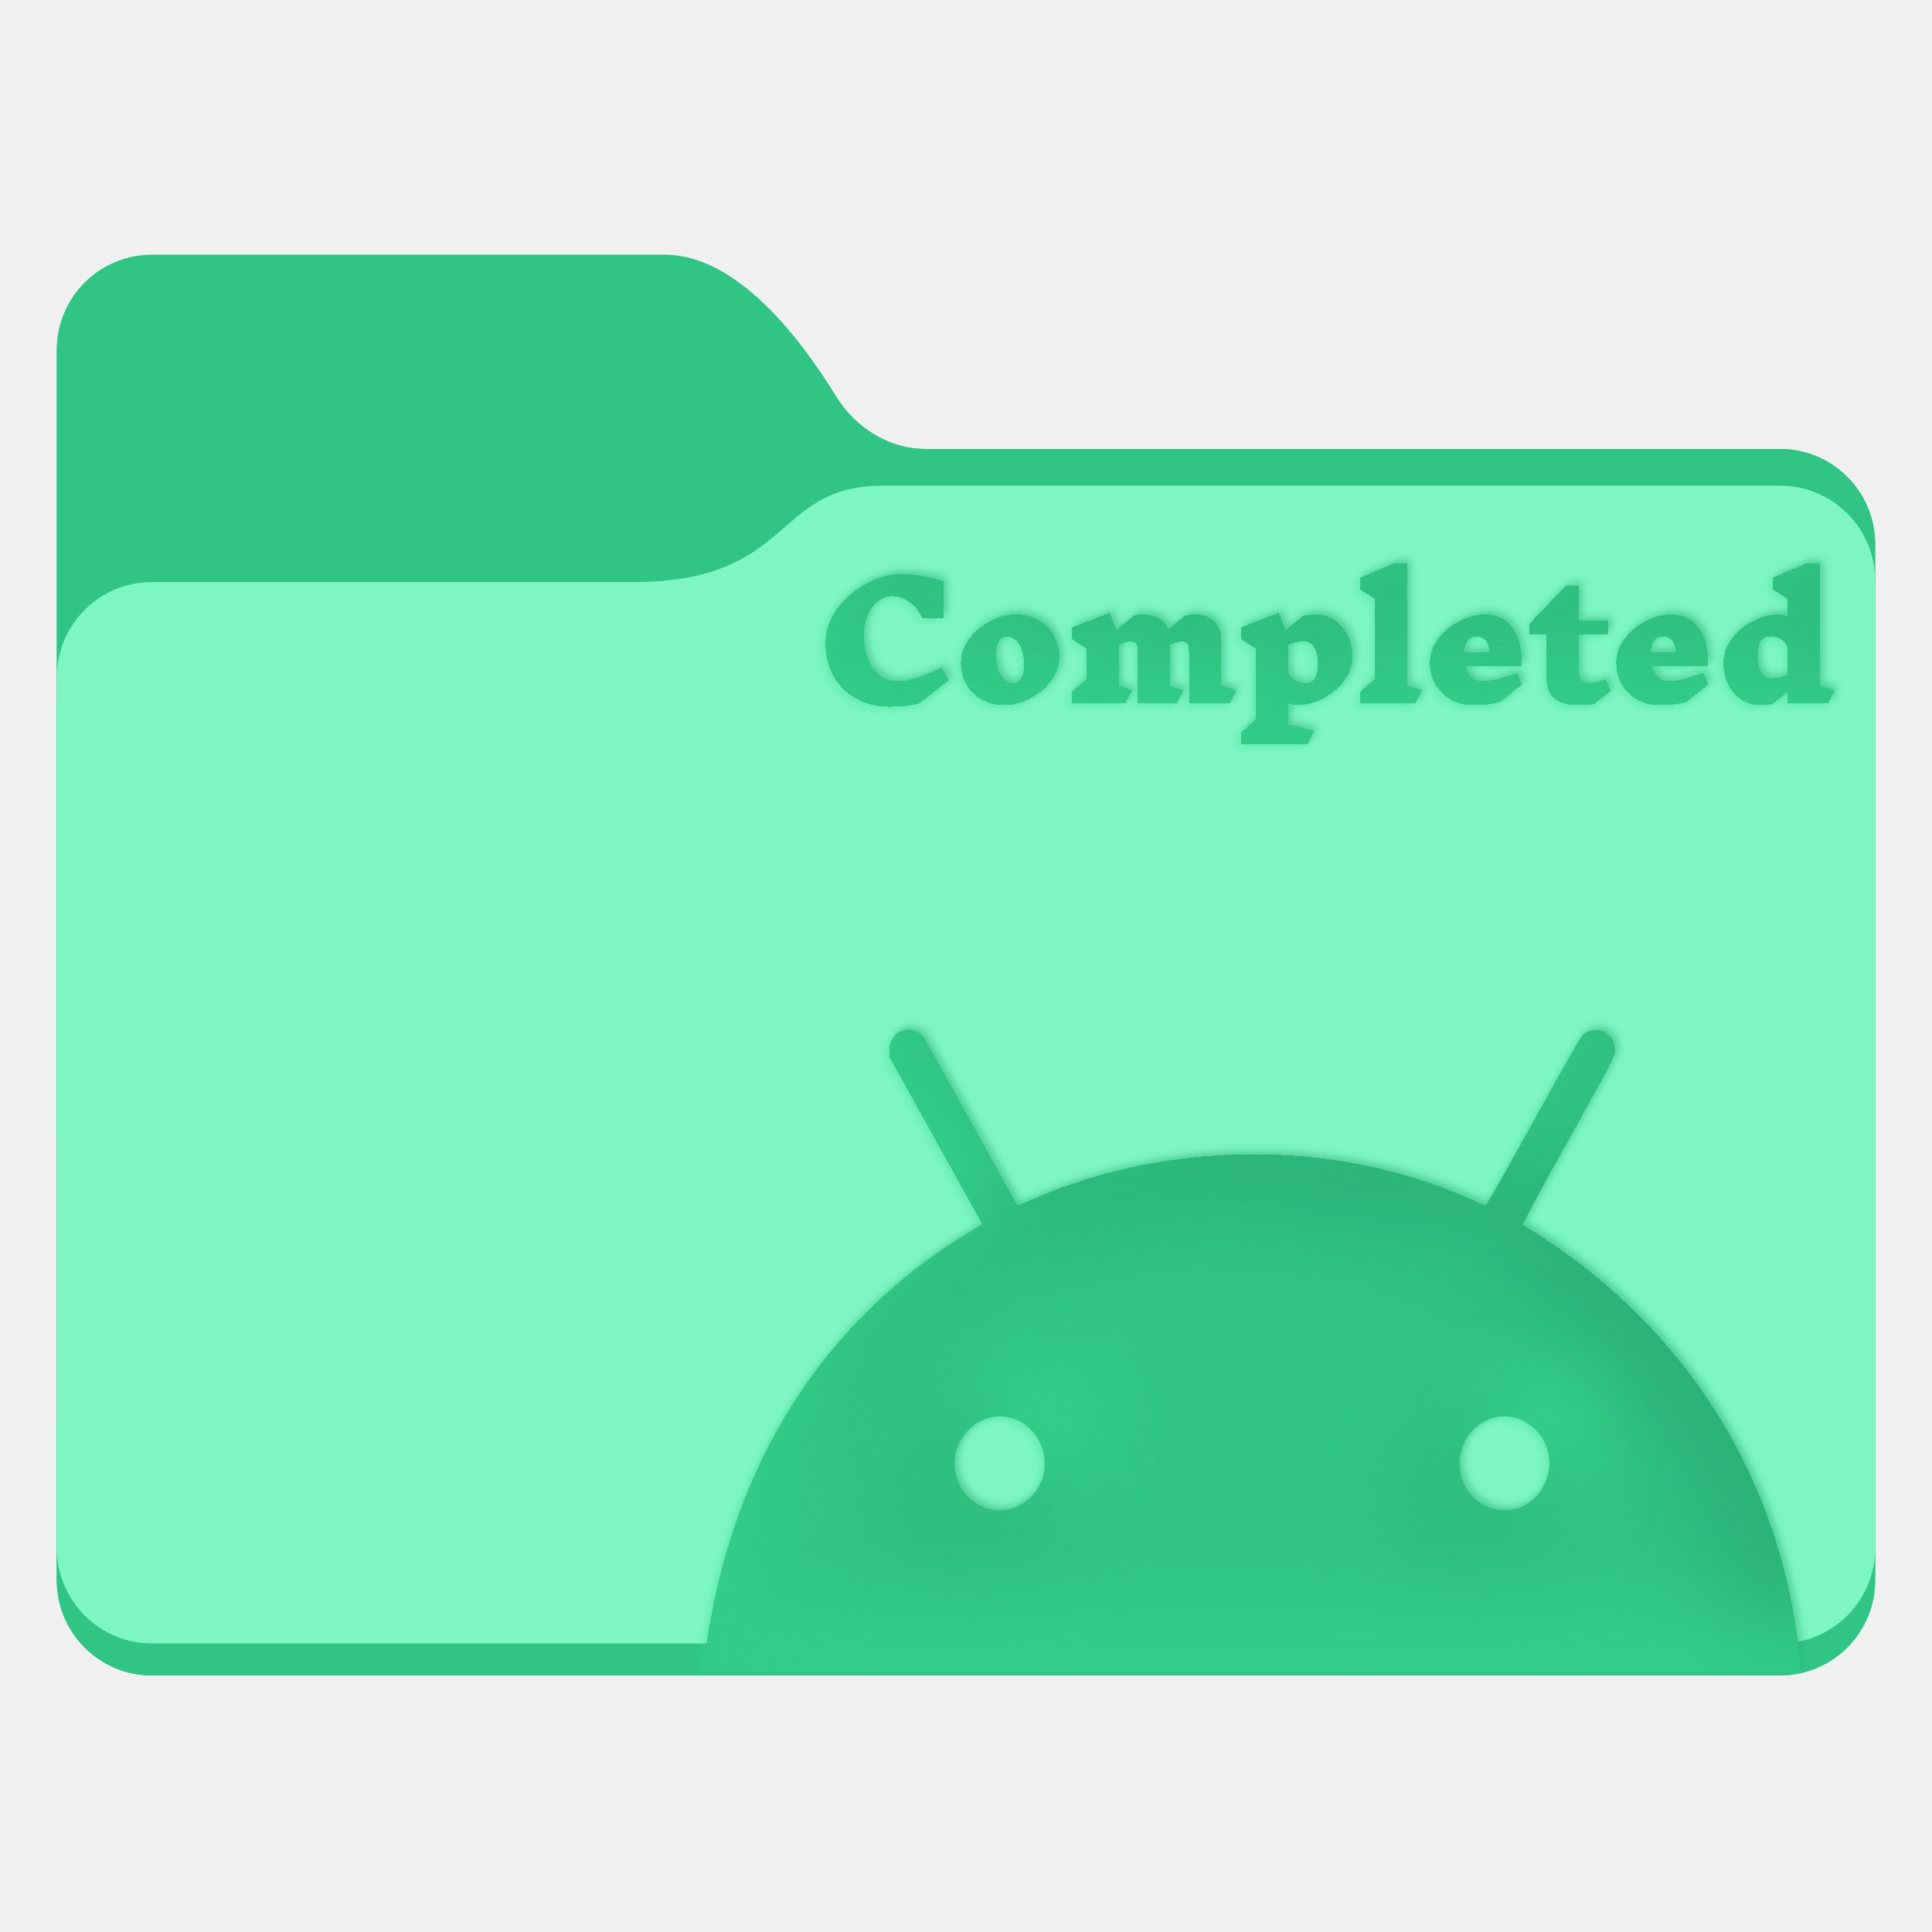
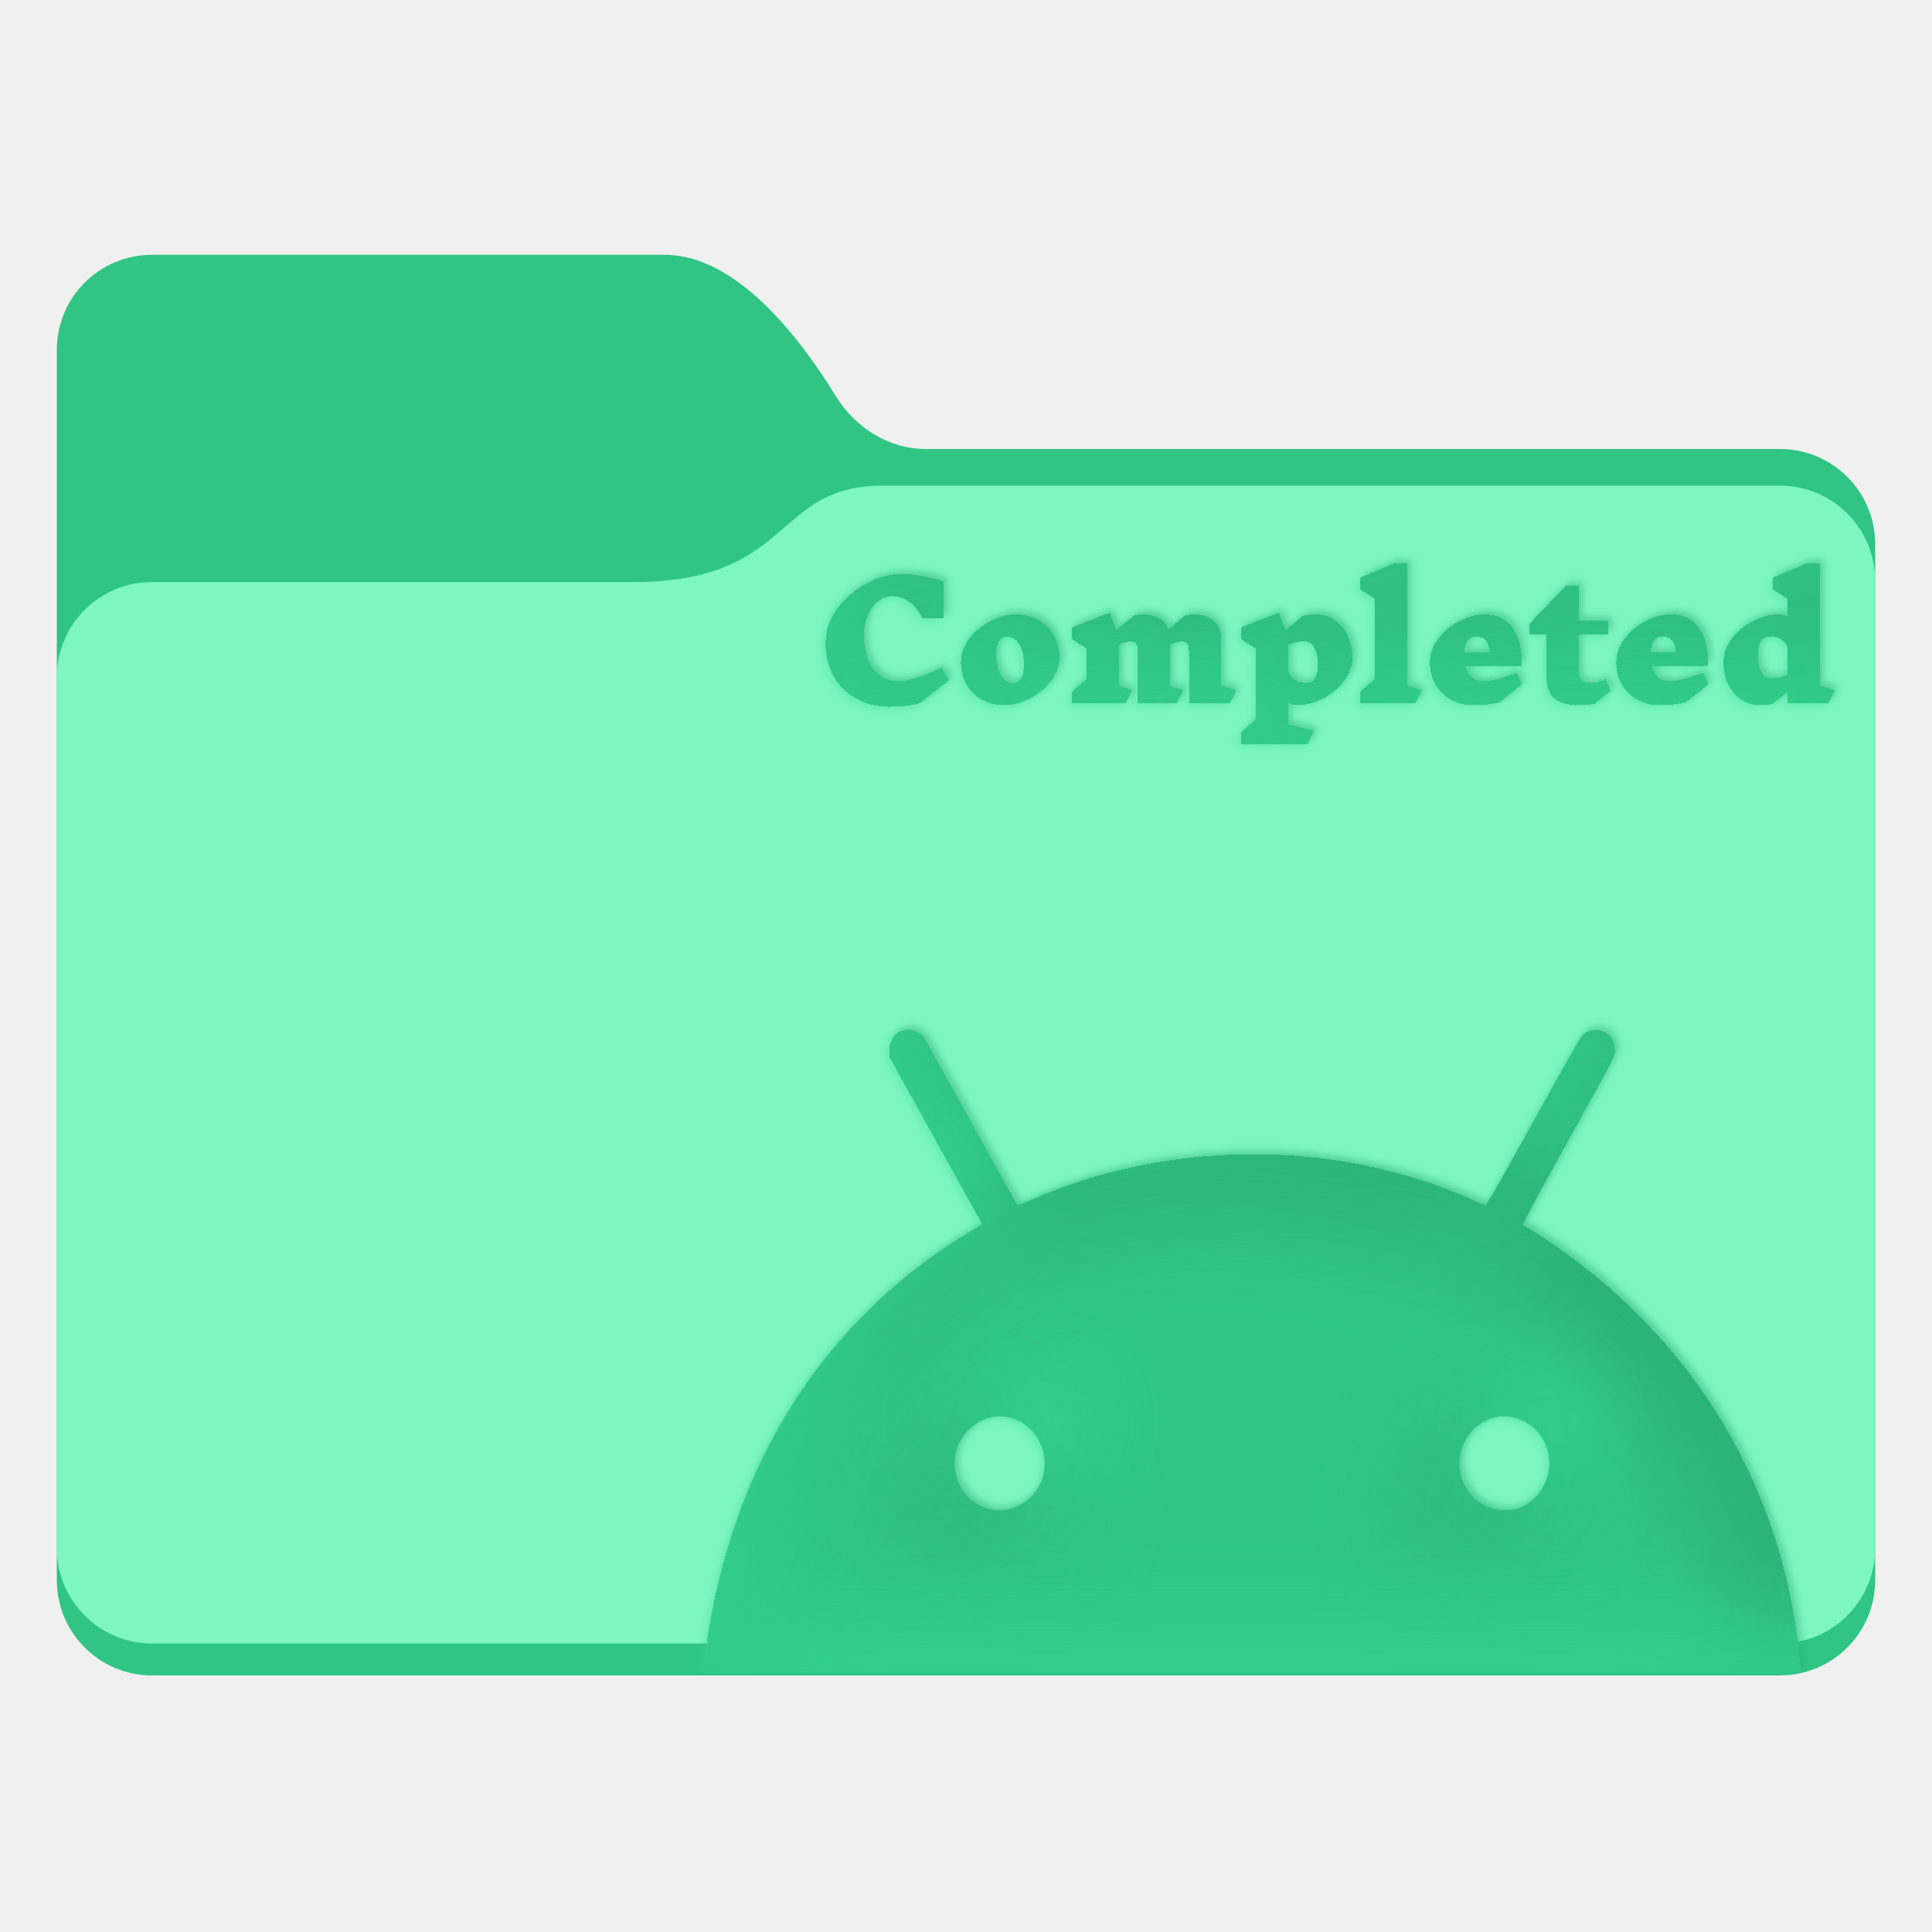
<svg xmlns="http://www.w3.org/2000/svg" width="544" height="544" viewBox="0 0 544 544" fill="none">
-   <path d="M16 98.56V444.948C16 459.752 28.002 471.754 42.806 471.754H501.194C515.998 471.754 528 459.752 528 444.948V153.227C528 138.422 515.998 126.421 501.194 126.421H260.603C250.182 126.421 240.743 120.338 235.291 111.456C225.357 95.271 207.444 71.754 187.225 71.754H42.764C27.96 71.754 16 83.755 16 98.56Z" fill="#30C584" />
-   <path d="M528 172.561V444.948C528 459.752 515.998 471.754 501.194 471.754H42.806C28.002 471.754 16 459.752 16 444.948V199.699C16 184.895 27.962 172.893 42.767 172.893H178.178C223.749 172.893 217.382 145.752 248.544 145.754C333.567 145.758 449.546 145.756 501.239 145.755C516.044 145.754 528 157.756 528 172.561Z" fill="url(#paint0_linear_1220_7972)" />
  <path d="M16 98.56V444.948C16 459.752 28.002 471.754 42.806 471.754H501.194C515.998 471.754 528 459.752 528 444.948V153.227C528 138.422 515.998 126.421 501.194 126.421H260.603C250.182 126.421 240.743 120.338 235.291 111.456C225.357 95.271 207.444 71.754 187.225 71.754H42.764C27.96 71.754 16 83.755 16 98.56Z" fill="#30C584" />
  <path d="M528 163.561V435.948C528 450.752 515.998 462.754 501.194 462.754H42.806C28.002 462.754 16 450.752 16 435.948V190.699C16 175.895 27.962 163.893 42.767 163.893H178.178C223.749 163.893 217.382 136.752 248.544 136.754C333.567 136.758 449.546 136.756 501.239 136.755C516.044 136.754 528 148.756 528 163.561Z" fill="#7DF6C2" />
  <g clip-path="url(#clip0_1220_7972)">
    <g filter="url(#filter0_ddiiii_1220_7972)">
      <path d="M253.726 161.73C255.586 161.73 257.746 161.955 260.206 162.405C262.666 162.855 264.466 163.335 265.606 163.845V173.925H259.846C258.736 171.795 257.431 170.235 255.931 169.245C254.461 168.255 252.856 167.76 251.116 167.76C249.646 167.76 248.296 168.255 247.066 169.245C245.866 170.205 244.906 171.54 244.186 173.25C243.496 174.96 243.151 176.865 243.151 178.965C243.151 181.335 243.511 183.51 244.231 185.49C244.951 187.44 246.046 189 247.516 190.17C248.986 191.34 250.801 191.925 252.961 191.925C255.811 191.925 259.831 190.665 265.021 188.145L267.091 191.475L258.811 197.91C257.371 198.33 255.991 198.6 254.671 198.72C253.381 198.84 251.971 198.9 250.441 198.9C246.931 198.9 243.826 198.135 241.126 196.605C238.426 195.075 236.326 192.975 234.826 190.305C233.326 187.605 232.576 184.545 232.576 181.125C232.576 177.615 233.686 174.375 235.906 171.405C238.156 168.405 240.931 166.05 244.231 164.34C247.561 162.6 250.726 161.73 253.726 161.73ZM286.022 173.115C288.362 173.115 290.447 173.64 292.277 174.69C294.137 175.71 295.577 177.135 296.597 178.965C297.647 180.765 298.172 182.775 298.172 184.995C298.172 187.395 297.377 189.63 295.787 191.7C294.197 193.77 292.202 195.42 289.802 196.65C287.402 197.85 285.077 198.45 282.827 198.45C280.487 198.45 278.387 197.94 276.527 196.92C274.697 195.87 273.257 194.445 272.207 192.645C271.187 190.815 270.677 188.79 270.677 186.57C270.677 184.17 271.472 181.935 273.062 179.865C274.652 177.795 276.647 176.16 279.047 174.96C281.447 173.73 283.772 173.115 286.022 173.115ZM283.412 179.145C282.452 179.145 281.702 179.595 281.162 180.495C280.652 181.365 280.397 182.67 280.397 184.41C280.397 186.75 280.832 188.67 281.702 190.17C282.602 191.67 283.847 192.42 285.437 192.42C286.397 192.42 287.132 191.97 287.642 191.07C288.182 190.17 288.452 188.85 288.452 187.11C288.452 184.77 288.002 182.865 287.102 181.395C286.232 179.895 285.002 179.145 283.412 179.145ZM346.139 198H334.889V183.195C334.889 182.205 334.739 181.515 334.439 181.125C334.139 180.735 333.599 180.54 332.819 180.54C331.679 180.54 330.554 180.84 329.444 181.44V193.23L333.044 194.4L331.244 198H320.444V183.195C320.444 182.205 320.294 181.515 319.994 181.125C319.694 180.735 319.154 180.54 318.374 180.54C317.234 180.54 316.109 180.84 314.999 181.44V193.23L318.599 194.4L316.799 198H301.994V194.805L305.999 191.295V182.52L301.994 179.91V176.715L312.389 172.71L314.279 177.57L319.364 173.475C320.024 173.235 320.849 173.115 321.839 173.115C323.609 173.115 325.109 173.49 326.339 174.24C327.569 174.96 328.439 175.995 328.949 177.345L333.764 173.475C334.424 173.235 335.249 173.115 336.239 173.115C338.549 173.115 340.379 173.745 341.729 175.005C343.109 176.235 343.799 177.915 343.799 180.045V193.14L347.939 194.4L346.139 198ZM365.291 198.45C364.331 198.45 363.446 198.225 362.636 197.775V204.075L369.836 205.83L368.036 209.43H349.631V206.235L353.636 202.725V182.52L349.631 179.91V176.715L360.026 172.71L361.916 177.615L367.046 173.475C368.006 173.235 369.101 173.115 370.331 173.115C372.311 173.115 374.081 173.64 375.641 174.69C377.231 175.71 378.461 177.135 379.331 178.965C380.231 180.765 380.681 182.775 380.681 184.995C380.681 187.395 379.886 189.63 378.296 191.7C376.706 193.77 374.711 195.42 372.311 196.65C369.911 197.85 367.586 198.45 365.336 198.45H365.291ZM367.181 180.495C365.561 180.495 364.031 180.825 362.591 181.485V188.01C362.591 189.27 363.056 190.32 363.986 191.16C364.916 192 366.221 192.42 367.901 192.42C370.091 192.42 371.186 190.65 371.186 187.11C371.186 185.16 370.856 183.57 370.196 182.34C369.536 181.11 368.546 180.495 367.226 180.495H367.181ZM398.439 198H383.184V194.805L387.189 191.295V168.525L383.184 165.915V162.72L392.679 158.715H396.189V193.14L400.239 194.4L398.439 198ZM418.032 173.115C421.362 173.115 423.942 174.36 425.772 176.85C427.602 179.34 428.472 182.88 428.382 187.47H412.497C412.857 188.85 413.457 189.945 414.297 190.755C415.137 191.535 416.202 191.925 417.492 191.925C419.622 191.925 422.802 191.145 427.032 189.585L428.382 192.645L422.217 197.595C420.177 198.165 417.732 198.45 414.882 198.45C412.542 198.45 410.442 197.94 408.582 196.92C406.752 195.87 405.312 194.445 404.262 192.645C403.242 190.815 402.732 188.79 402.732 186.57C402.732 184.17 403.527 181.935 405.117 179.865C406.707 177.795 408.702 176.16 411.102 174.96C413.502 173.73 415.827 173.115 418.077 173.115H418.032ZM415.647 179.145C414.537 179.145 413.697 179.535 413.127 180.315C412.557 181.065 412.242 182.235 412.182 183.825H419.607C419.457 182.235 419.067 181.065 418.437 180.315C417.807 179.535 416.862 179.145 415.602 179.145H415.647ZM448.853 198.09C447.623 198.33 446.183 198.45 444.533 198.45C441.413 198.45 439.133 197.805 437.693 196.515C436.253 195.195 435.533 193.17 435.533 190.44V178.56H430.673V175.815L441.023 164.97H444.533V174.915H452.633V178.56H444.533V189.63C444.533 191.46 445.703 192.375 448.043 192.375C448.643 192.375 449.228 192.315 449.798 192.195C450.398 192.045 451.148 191.79 452.048 191.43L453.398 194.49L448.853 198.09ZM470.503 173.115C473.833 173.115 476.413 174.36 478.243 176.85C480.073 179.34 480.943 182.88 480.853 187.47H464.968C465.328 188.85 465.928 189.945 466.768 190.755C467.608 191.535 468.673 191.925 469.963 191.925C472.093 191.925 475.273 191.145 479.503 189.585L480.853 192.645L474.688 197.595C472.648 198.165 470.203 198.45 467.353 198.45C465.013 198.45 462.913 197.94 461.053 196.92C459.223 195.87 457.783 194.445 456.733 192.645C455.713 190.815 455.203 188.79 455.203 186.57C455.203 184.17 455.998 181.935 457.588 179.865C459.178 177.795 461.173 176.16 463.573 174.96C465.973 173.73 468.298 173.115 470.548 173.115H470.503ZM468.118 179.145C467.008 179.145 466.168 179.535 465.598 180.315C465.028 181.065 464.713 182.235 464.653 183.825H472.078C471.928 182.235 471.538 181.065 470.908 180.315C470.278 179.535 469.333 179.145 468.073 179.145H468.118ZM514.644 198H503.394V194.58L499.029 198.09C498.069 198.33 496.974 198.45 495.744 198.45C493.764 198.45 491.979 197.94 490.389 196.92C488.829 195.87 487.599 194.445 486.699 192.645C485.829 190.815 485.394 188.79 485.394 186.57C485.394 184.17 486.189 181.935 487.779 179.865C489.369 177.795 491.364 176.16 493.764 174.96C496.164 173.73 498.489 173.115 500.739 173.115C501.669 173.115 502.554 173.325 503.394 173.745V168.525L499.389 165.915V162.72L508.884 158.715H512.394V193.14L516.444 194.4L514.644 198ZM498.849 191.07C500.469 191.07 501.999 190.74 503.439 190.08V182.52C503.259 181.53 502.719 180.72 501.819 180.09C500.919 179.46 499.689 179.145 498.129 179.145C495.939 179.145 494.844 180.915 494.844 184.455C494.844 186.405 495.174 187.995 495.834 189.225C496.494 190.455 497.484 191.07 498.804 191.07H498.849Z" fill="#30C583" />
    </g>
    <g filter="url(#filter1_ddiiii_1220_7972)">
      <path fill-rule="evenodd" clip-rule="evenodd" d="M255.175 290.087C255.02 290.147 254.546 290.274 254.121 290.372C252.108 290.834 250.515 293.213 250.515 295.76V297.481L263.619 321.112L276.723 344.744L273.574 346.638C230.395 372.612 204.169 415.533 198.138 470.094L198 471.344H352.5H507L506.809 469.065C502.449 417.153 474.401 372.579 428.735 344.992C428.427 344.806 431.204 339.585 441.134 321.688C455.354 296.059 454.801 297.145 454.618 295.158C454.193 290.557 448.859 288.479 445.597 291.645C445.178 292.052 438.951 303.017 431.76 316.013C422.233 333.229 418.569 339.607 418.26 339.513C418.027 339.442 415.994 338.568 413.742 337.57C375.981 320.842 329.039 320.965 290.548 337.892C288.354 338.857 286.471 339.545 286.363 339.421C286.255 339.297 280.418 328.81 273.391 316.117C266.364 303.424 260.319 292.628 259.958 292.125C259.034 290.838 256.283 289.666 255.175 290.087ZM284.535 399.179C294.247 401.813 297.497 414.375 290.311 421.511C282.783 428.986 270.615 424.775 268.885 414.097C267.407 404.98 275.938 396.848 284.535 399.179ZM426.537 399.167C435.282 401.538 439.074 411.738 434.095 419.499C427.206 430.24 410.918 425.041 410.918 412.1C410.918 403.486 418.7 397.042 426.537 399.167Z" fill="#30C584" />
    </g>
  </g>
  <defs>
    <filter id="filter0_ddiiii_1220_7972" x="220.576" y="146.715" width="307.867" height="74.715" filterUnits="userSpaceOnUse" color-interpolation-filters="sRGB">
      <feFlood flood-opacity="0" result="BackgroundImageFix" />
      <feColorMatrix in="SourceAlpha" type="matrix" values="0 0 0 0 0 0 0 0 0 0 0 0 0 0 0 0 0 0 127 0" result="hardAlpha" />
      <feOffset dx="1" dy="-1" />
      <feGaussianBlur stdDeviation="1" />
      <feColorMatrix type="matrix" values="0 0 0 0 0.165 0 0 0 0 0.678 0 0 0 0 0.455 0 0 0 0.5 0" />
      <feBlend mode="normal" in2="BackgroundImageFix" result="effect1_dropShadow_1220_7972" />
      <feColorMatrix in="SourceAlpha" type="matrix" values="0 0 0 0 0 0 0 0 0 0 0 0 0 0 0 0 0 0 127 0" result="hardAlpha" />
      <feOffset dx="-1" dy="1" />
      <feGaussianBlur stdDeviation="1" />
      <feColorMatrix type="matrix" values="0 0 0 0 0.212 0 0 0 0 0.867 0 0 0 0 0.58 0 0 0 0.3 0" />
      <feBlend mode="normal" in2="effect1_dropShadow_1220_7972" result="effect2_dropShadow_1220_7972" />
      <feBlend mode="normal" in="SourceGraphic" in2="effect2_dropShadow_1220_7972" result="shape" />
      <feColorMatrix in="SourceAlpha" type="matrix" values="0 0 0 0 0 0 0 0 0 0 0 0 0 0 0 0 0 0 127 0" result="hardAlpha" />
      <feOffset dx="-12" dy="12" />
      <feGaussianBlur stdDeviation="15" />
      <feComposite in2="hardAlpha" operator="arithmetic" k2="-1" k3="1" />
      <feColorMatrix type="matrix" values="0 0 0 0 0.165 0 0 0 0 0.678 0 0 0 0 0.455 0 0 0 0.9 0" />
      <feBlend mode="normal" in2="shape" result="effect3_innerShadow_1220_7972" />
      <feColorMatrix in="SourceAlpha" type="matrix" values="0 0 0 0 0 0 0 0 0 0 0 0 0 0 0 0 0 0 127 0" result="hardAlpha" />
      <feOffset dx="12" dy="-12" />
      <feGaussianBlur stdDeviation="12" />
      <feComposite in2="hardAlpha" operator="arithmetic" k2="-1" k3="1" />
      <feColorMatrix type="matrix" values="0 0 0 0 0.212 0 0 0 0 0.867 0 0 0 0 0.58 0 0 0 0.9 0" />
      <feBlend mode="normal" in2="effect3_innerShadow_1220_7972" result="effect4_innerShadow_1220_7972" />
      <feColorMatrix in="SourceAlpha" type="matrix" values="0 0 0 0 0 0 0 0 0 0 0 0 0 0 0 0 0 0 127 0" result="hardAlpha" />
      <feOffset dx="-12" dy="-12" />
      <feGaussianBlur stdDeviation="12" />
      <feComposite in2="hardAlpha" operator="arithmetic" k2="-1" k3="1" />
      <feColorMatrix type="matrix" values="0 0 0 0 0.165 0 0 0 0 0.678 0 0 0 0 0.455 0 0 0 0.2 0" />
      <feBlend mode="normal" in2="effect4_innerShadow_1220_7972" result="effect5_innerShadow_1220_7972" />
      <feColorMatrix in="SourceAlpha" type="matrix" values="0 0 0 0 0 0 0 0 0 0 0 0 0 0 0 0 0 0 127 0" result="hardAlpha" />
      <feOffset dx="12" dy="12" />
      <feGaussianBlur stdDeviation="12" />
      <feComposite in2="hardAlpha" operator="arithmetic" k2="-1" k3="1" />
      <feColorMatrix type="matrix" values="0 0 0 0 0.165 0 0 0 0 0.678 0 0 0 0 0.455 0 0 0 0.2 0" />
      <feBlend mode="normal" in2="effect5_innerShadow_1220_7972" result="effect6_innerShadow_1220_7972" />
    </filter>
    <filter id="filter1_ddiiii_1220_7972" x="186" y="278" width="333" height="205.344" filterUnits="userSpaceOnUse" color-interpolation-filters="sRGB">
      <feFlood flood-opacity="0" result="BackgroundImageFix" />
      <feColorMatrix in="SourceAlpha" type="matrix" values="0 0 0 0 0 0 0 0 0 0 0 0 0 0 0 0 0 0 127 0" result="hardAlpha" />
      <feOffset dx="1" dy="-1" />
      <feGaussianBlur stdDeviation="1" />
      <feColorMatrix type="matrix" values="0 0 0 0 0.165 0 0 0 0 0.678 0 0 0 0 0.455 0 0 0 0.5 0" />
      <feBlend mode="normal" in2="BackgroundImageFix" result="effect1_dropShadow_1220_7972" />
      <feColorMatrix in="SourceAlpha" type="matrix" values="0 0 0 0 0 0 0 0 0 0 0 0 0 0 0 0 0 0 127 0" result="hardAlpha" />
      <feOffset dx="-1" dy="1" />
      <feGaussianBlur stdDeviation="1" />
      <feColorMatrix type="matrix" values="0 0 0 0 0.212 0 0 0 0 0.867 0 0 0 0 0.58 0 0 0 0.3 0" />
      <feBlend mode="normal" in2="effect1_dropShadow_1220_7972" result="effect2_dropShadow_1220_7972" />
      <feBlend mode="normal" in="SourceGraphic" in2="effect2_dropShadow_1220_7972" result="shape" />
      <feColorMatrix in="SourceAlpha" type="matrix" values="0 0 0 0 0 0 0 0 0 0 0 0 0 0 0 0 0 0 127 0" result="hardAlpha" />
      <feOffset dx="-12" dy="12" />
      <feGaussianBlur stdDeviation="15" />
      <feComposite in2="hardAlpha" operator="arithmetic" k2="-1" k3="1" />
      <feColorMatrix type="matrix" values="0 0 0 0 0.165 0 0 0 0 0.678 0 0 0 0 0.455 0 0 0 0.9 0" />
      <feBlend mode="normal" in2="shape" result="effect3_innerShadow_1220_7972" />
      <feColorMatrix in="SourceAlpha" type="matrix" values="0 0 0 0 0 0 0 0 0 0 0 0 0 0 0 0 0 0 127 0" result="hardAlpha" />
      <feOffset dx="12" dy="-12" />
      <feGaussianBlur stdDeviation="12" />
      <feComposite in2="hardAlpha" operator="arithmetic" k2="-1" k3="1" />
      <feColorMatrix type="matrix" values="0 0 0 0 0.212 0 0 0 0 0.867 0 0 0 0 0.58 0 0 0 0.9 0" />
      <feBlend mode="normal" in2="effect3_innerShadow_1220_7972" result="effect4_innerShadow_1220_7972" />
      <feColorMatrix in="SourceAlpha" type="matrix" values="0 0 0 0 0 0 0 0 0 0 0 0 0 0 0 0 0 0 127 0" result="hardAlpha" />
      <feOffset dx="-12" dy="-12" />
      <feGaussianBlur stdDeviation="12" />
      <feComposite in2="hardAlpha" operator="arithmetic" k2="-1" k3="1" />
      <feColorMatrix type="matrix" values="0 0 0 0 0.165 0 0 0 0 0.678 0 0 0 0 0.455 0 0 0 0.2 0" />
      <feBlend mode="normal" in2="effect4_innerShadow_1220_7972" result="effect5_innerShadow_1220_7972" />
      <feColorMatrix in="SourceAlpha" type="matrix" values="0 0 0 0 0 0 0 0 0 0 0 0 0 0 0 0 0 0 127 0" result="hardAlpha" />
      <feOffset dx="12" dy="12" />
      <feGaussianBlur stdDeviation="12" />
      <feComposite in2="hardAlpha" operator="arithmetic" k2="-1" k3="1" />
      <feColorMatrix type="matrix" values="0 0 0 0 0.165 0 0 0 0 0.678 0 0 0 0 0.455 0 0 0 0.2 0" />
      <feBlend mode="normal" in2="effect5_innerShadow_1220_7972" result="effect6_innerShadow_1220_7972" />
    </filter>
-     <linearGradient id="paint0_linear_1220_7972" x1="528" y1="145.754" x2="27.154" y2="488.073" gradientUnits="userSpaceOnUse">
-       <stop offset="0.234" stop-color="#7DF7C2" />
-       <stop offset="1" stop-color="#30C584" />
-     </linearGradient>
    <clipPath id="clip0_1220_7972">
      <rect x="16" y="137" width="512" height="334" rx="25.466" fill="white" />
    </clipPath>
  </defs>
</svg>
